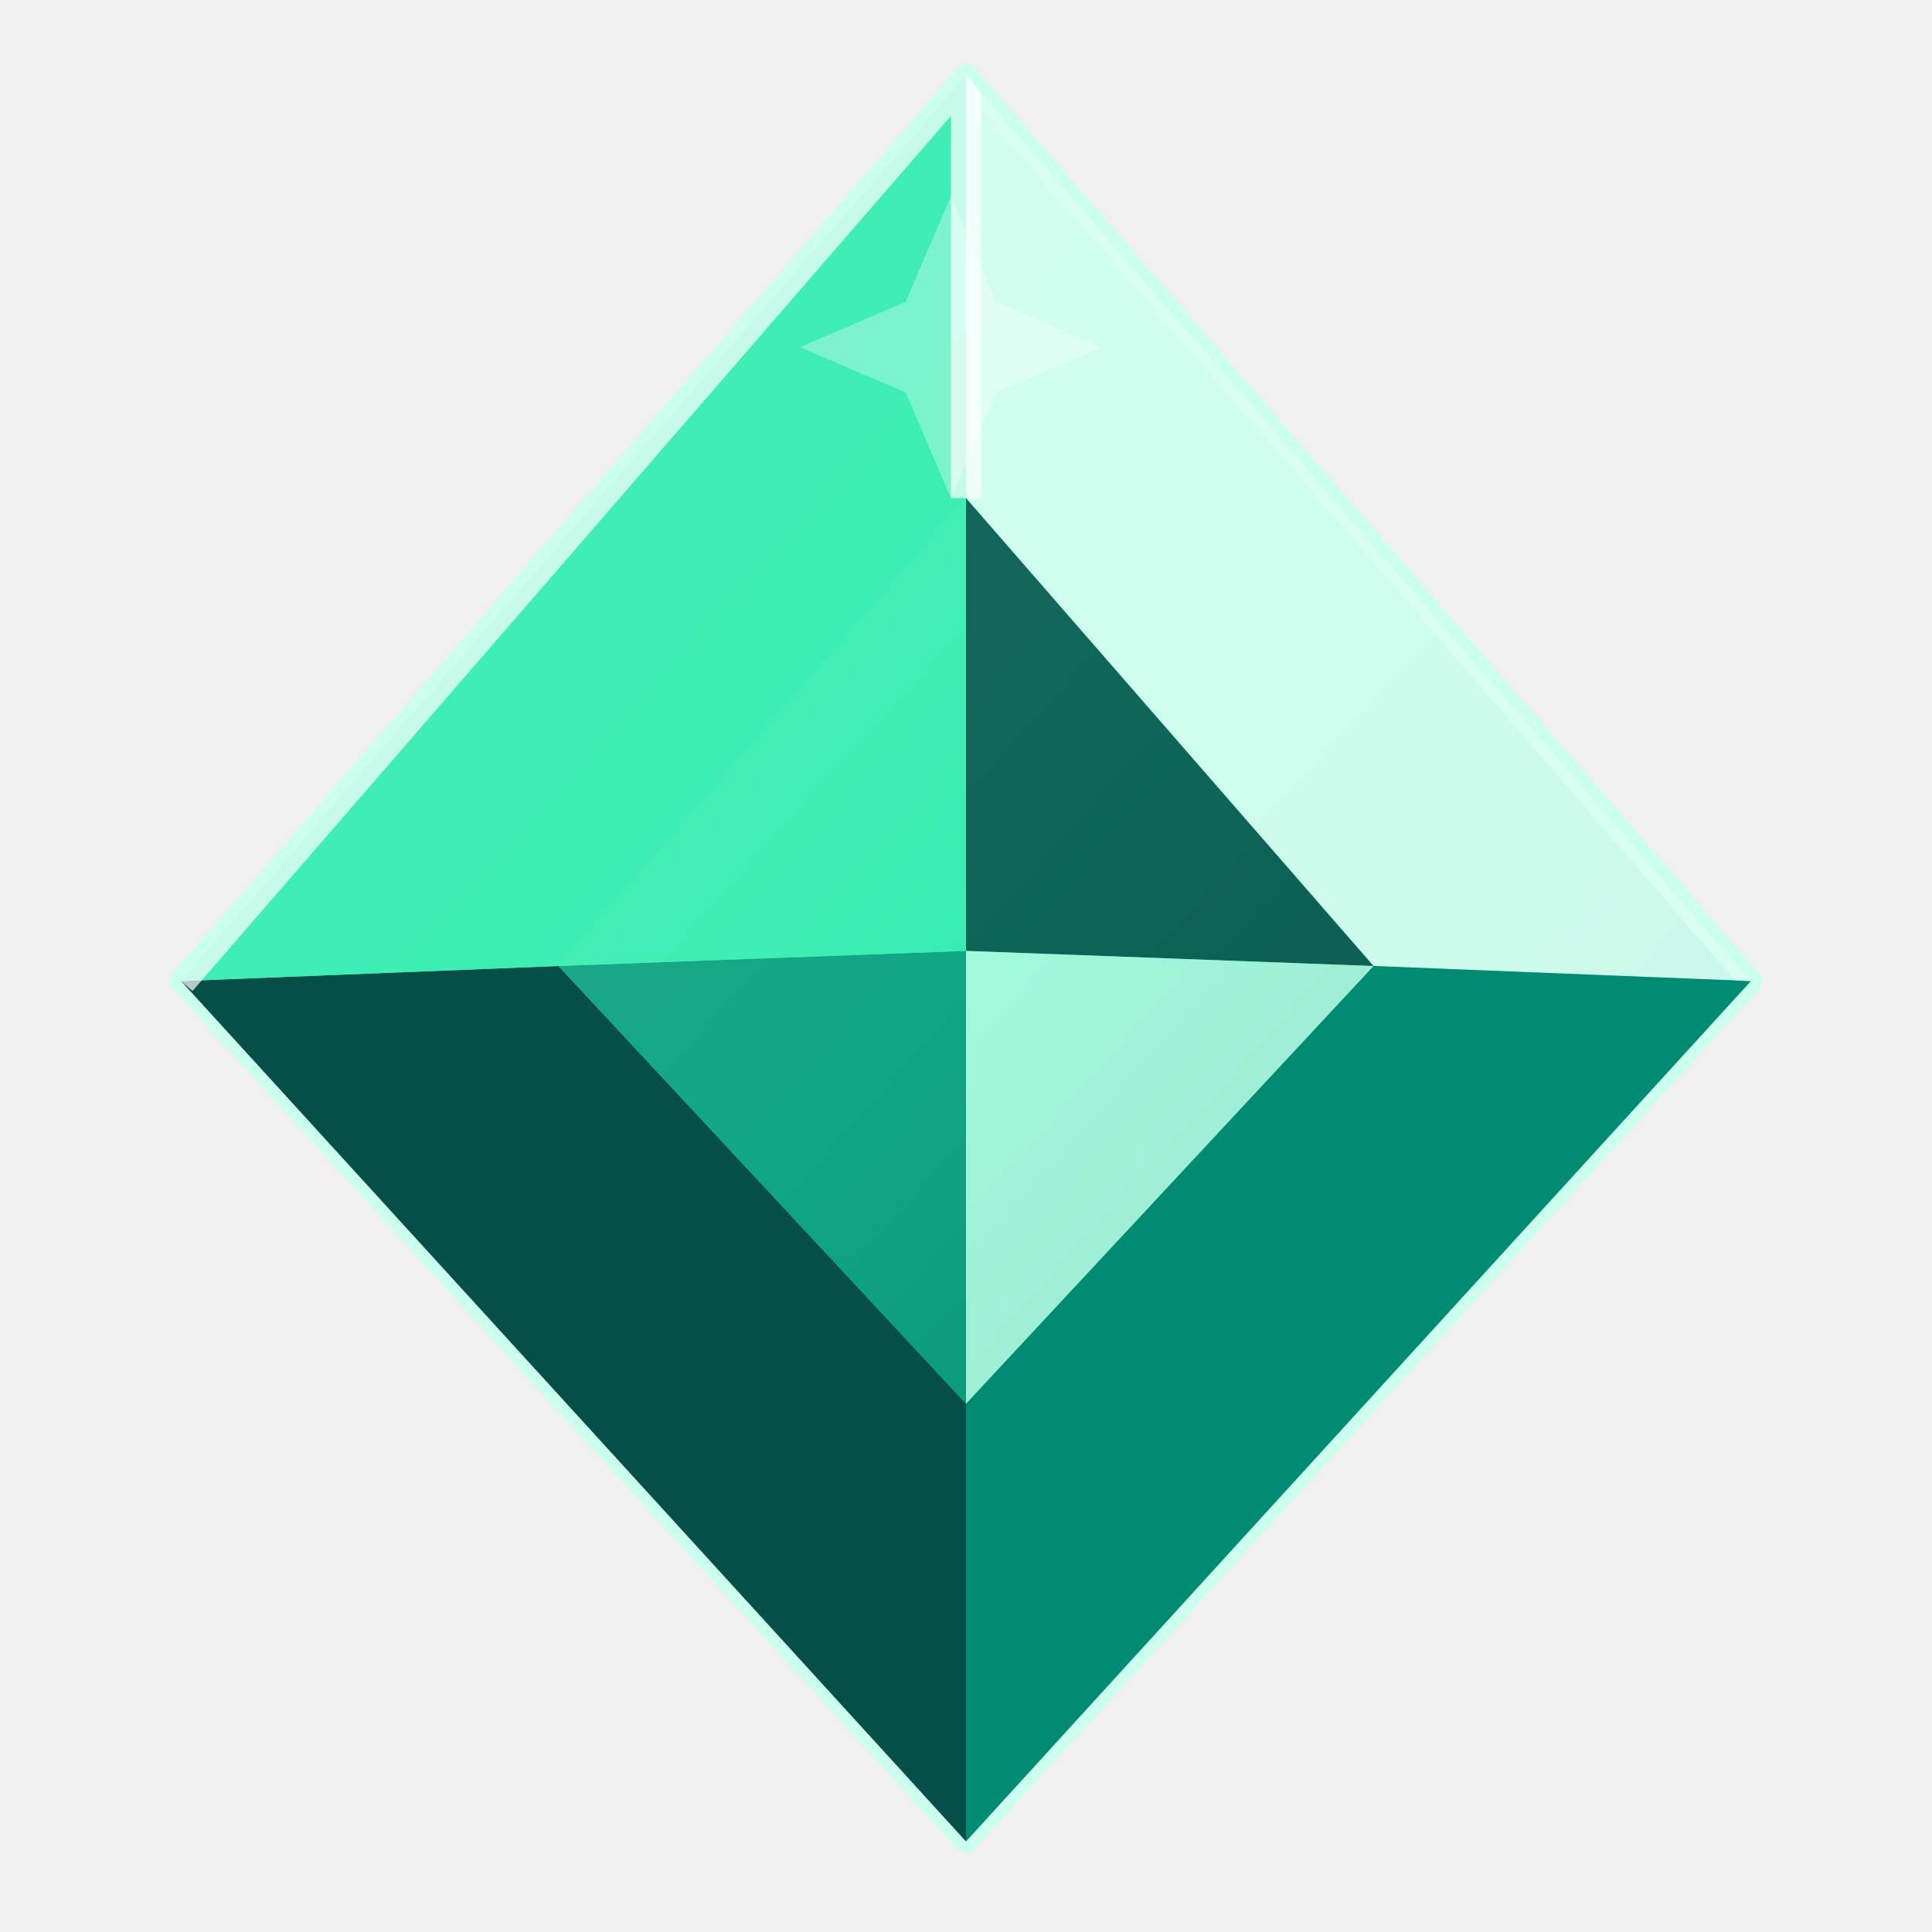
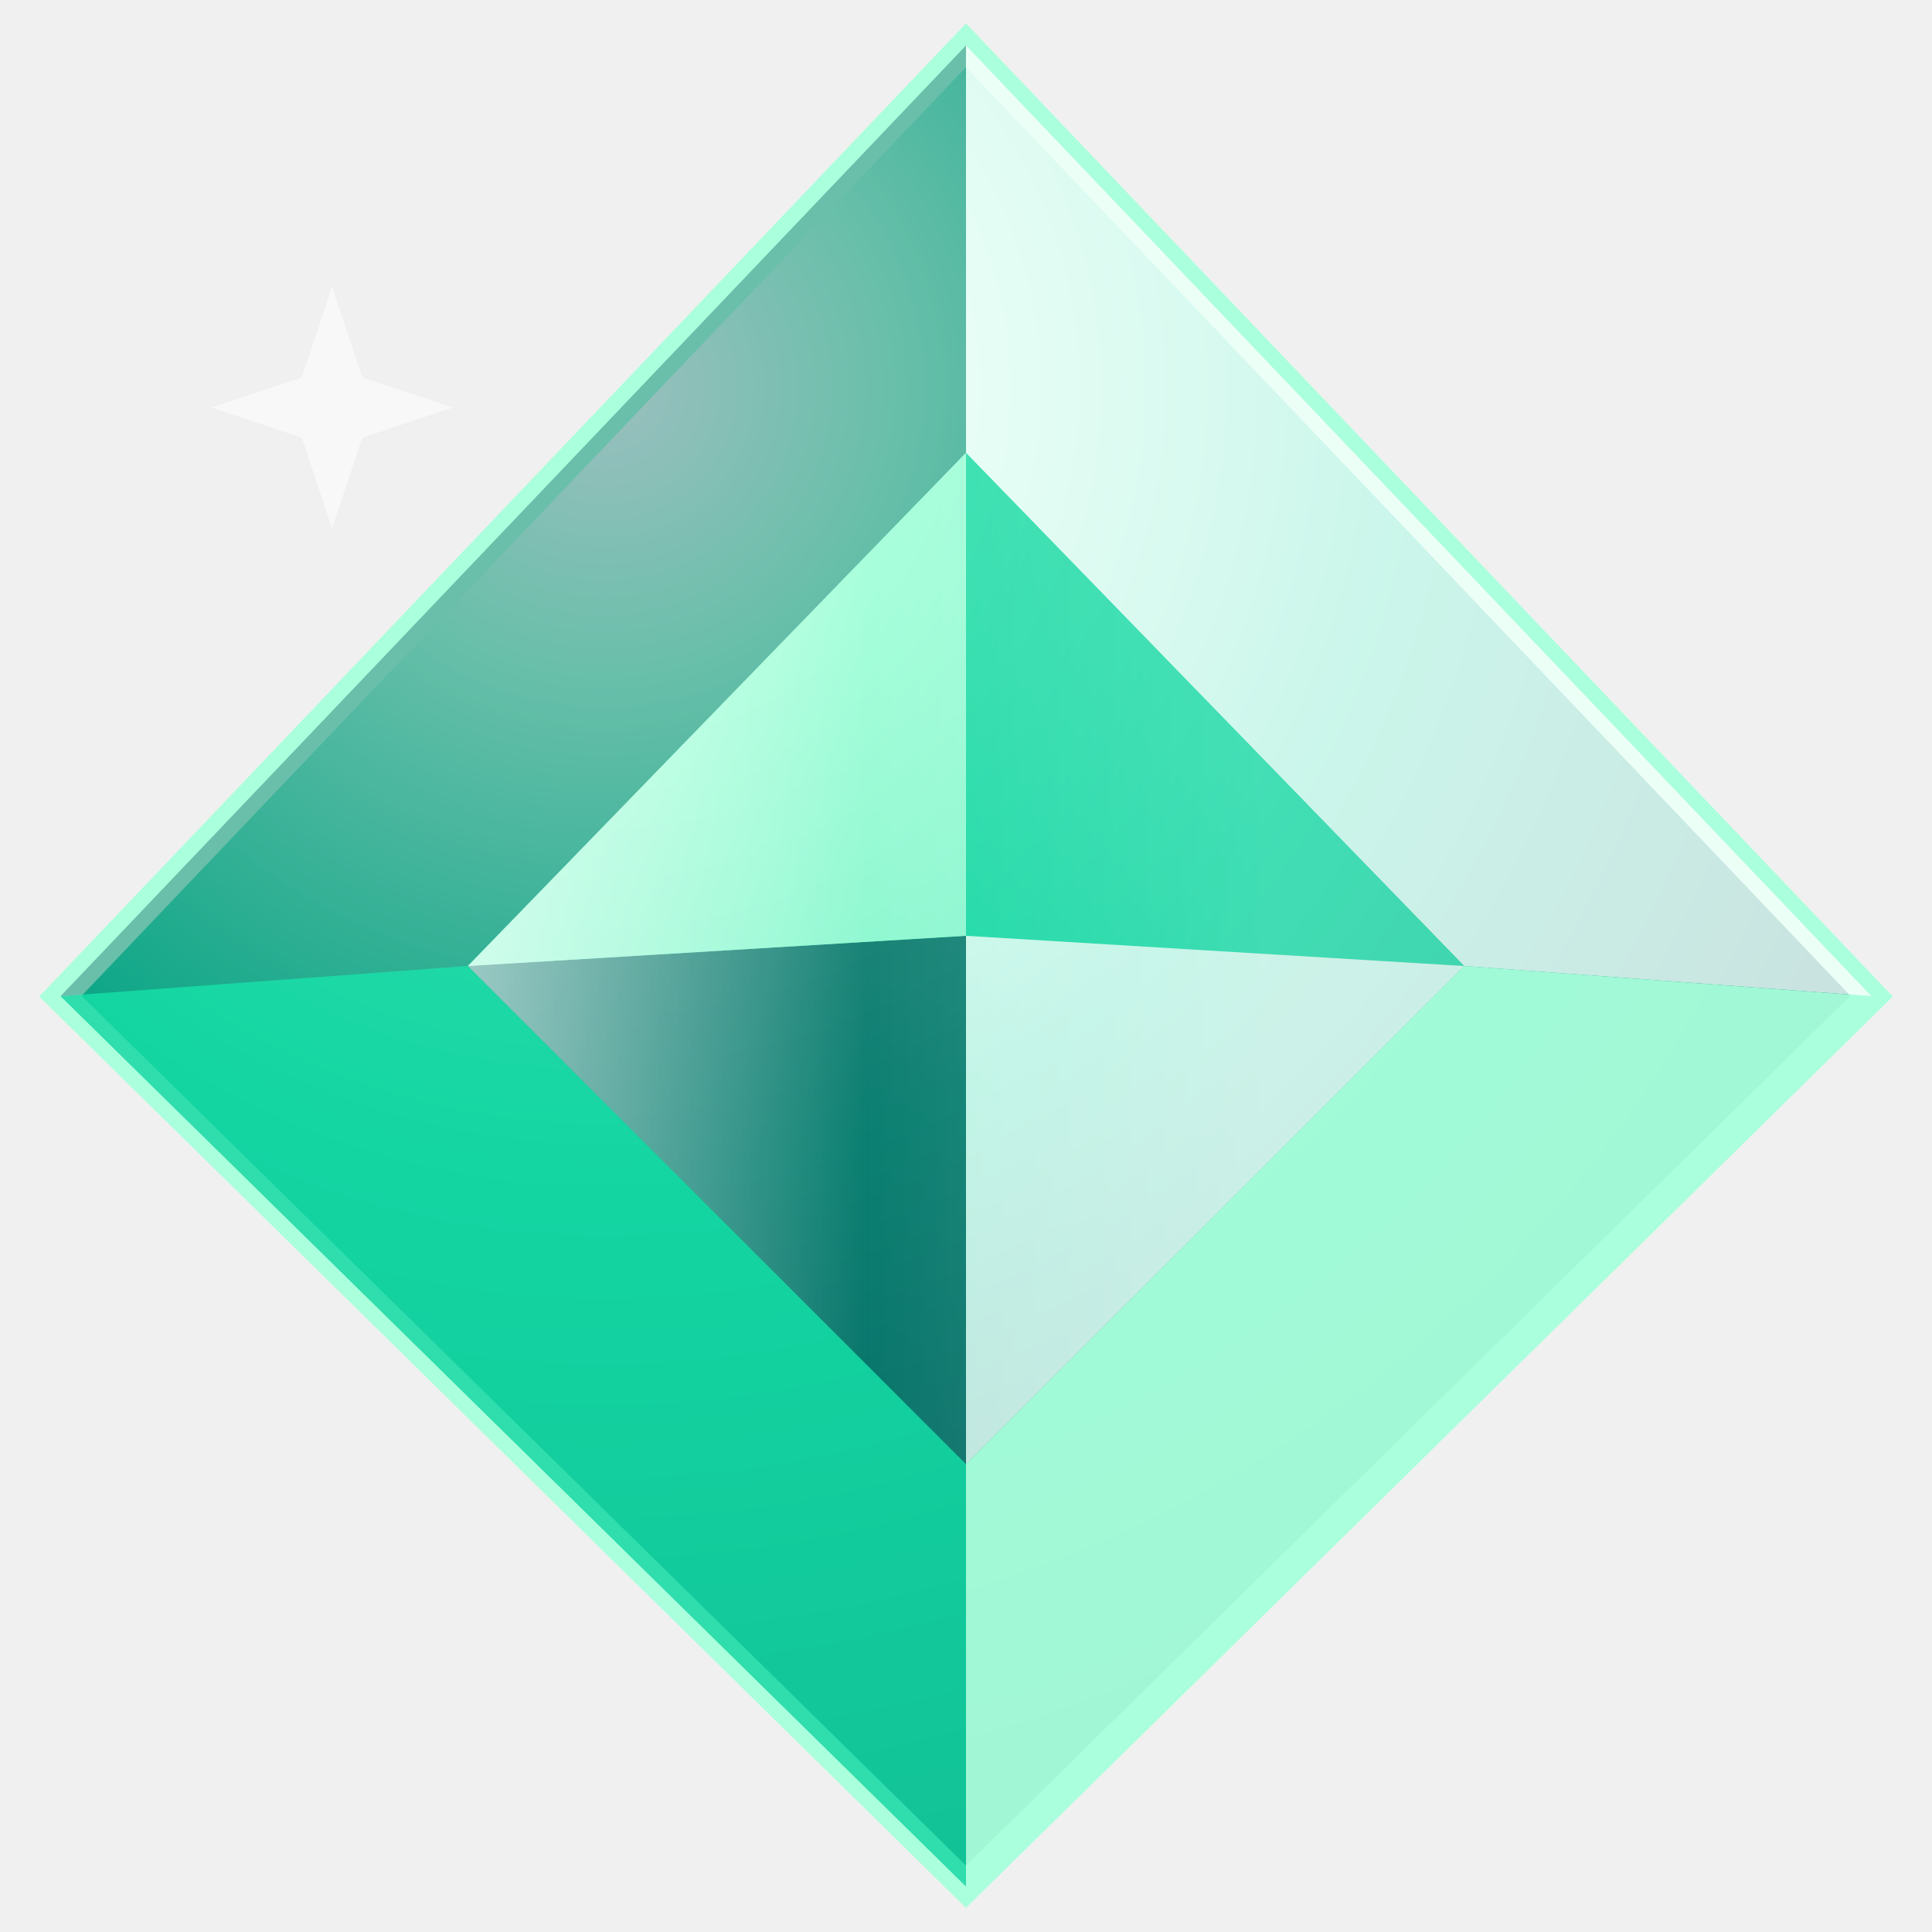
- <svg xmlns="http://www.w3.org/2000/svg" width="128" height="128" viewBox="0 0 128 128">
+ <svg xmlns="http://www.w3.org/2000/svg" viewBox="0 0 128 128">
  <defs>
-     <linearGradient id="body" x1="0" y1="0" x2="1" y2="1">
-       <stop stop-color="#caffed" />
-       <stop offset=".5" stop-color="#39edb1" />
-       <stop offset="1" stop-color="#064e48" />
+     <radialGradient id="shine" cx="30%" cy="18%" r="88%">
+       <stop stop-color="#fff" />
+       <stop offset=".18" stop-color="#aaffdc" />
+       <stop offset=".5" stop-color="#13d6a2" />
+       <stop offset="1" stop-color="#075e5e" />
+     </radialGradient>
+     <linearGradient id="flash">
+       <stop stop-color="#fff" stop-opacity=".8" />
+       <stop offset=".4" stop-color="#fff" stop-opacity="0" />
+       <stop offset=".8" stop-color="#fff" stop-opacity=".28" />
    </linearGradient>
    <clipPath id="cut">
-       <polygon points="64,5 116,65 64,122 12,65" />
+       <polygon points="64,3 124,66 64,125 4,66" />
    </clipPath>
  </defs>
-   <polygon points="64,5 116,65 64,122 12,65" fill="url(#body)" stroke="#caffed" stroke-width="1.5" stroke-linejoin="round" />
+   <polygon points="64,3 124,66 64,125 4,66" fill="url(#shine)" stroke="#aaffdc" stroke-width="2" />
  <g clip-path="url(#cut)">
-     <polygon points="64,5,116,65,91,64,64,33" fill="#caffed" opacity=".9" />
-     <polygon points="64,33,91,64,64,63" fill="#064e48" opacity=".85" />
-     <polygon points="116,65,64,122,64,93,91,64" fill="#008b72" opacity="1" />
-     <polygon points="91,64,64,93,64,63" fill="#caffed" opacity=".72" />
-     <polygon points="64,122,12,65,37,64,64,93" fill="#064e48" opacity="1" />
-     <polygon points="64,93,37,64,64,63" fill="#008b72" opacity=".72" />
-     <polygon points="12,65,64,5,64,33,37,64" fill="#39edb1" opacity=".9" />
-     <polygon points="37,64,64,33,64,63" fill="#39edb1" opacity=".72" />
-     <path d="M64,5 116,65 91,64 64,33Z" fill="white" opacity=".26" />
-     <path d="M12,65 64,5 64,33" fill="none" stroke="white" stroke-opacity=".7" stroke-width="2" />
+     <polygon points="64,3,124,66,97,64,64,30" fill="#fff" opacity="0.78" />
+     <polygon points="64,30,97,64,64,62" fill="#13d6a2" opacity=".73" />
+     <polygon points="124,66,64,125,64,97,97,64" fill="#aaffdc" opacity="0.94" />
+     <polygon points="97,64,64,97,64,62" fill="#fff" opacity=".73" />
+     <polygon points="64,125,4,66,31,64,64,97" fill="#13d6a2" opacity="0.82" />
+     <polygon points="64,97,31,64,64,62" fill="#075e5e" opacity=".73" />
+     <polygon points="4,66,64,3,64,30,31,64" fill="#075e5e" opacity="0.4" />
+     <polygon points="31,64,64,30,64,62" fill="#aaffdc" opacity=".73" />
+     <polygon points="64,30 97,64 64,97 31,64" fill="url(#flash)" opacity=".7" />
  </g>
-   <path d="M60 20l3 -7 3 7 7 3 -7 3 -3 7 -3 -7 -7 -3Z" fill="#fff" opacity=".32" />
+   <path d="M20 25l2-6 2 6 6 2-6 2-2 6-2-6-6-2Z" fill="#fff" opacity=".55" />
</svg>
